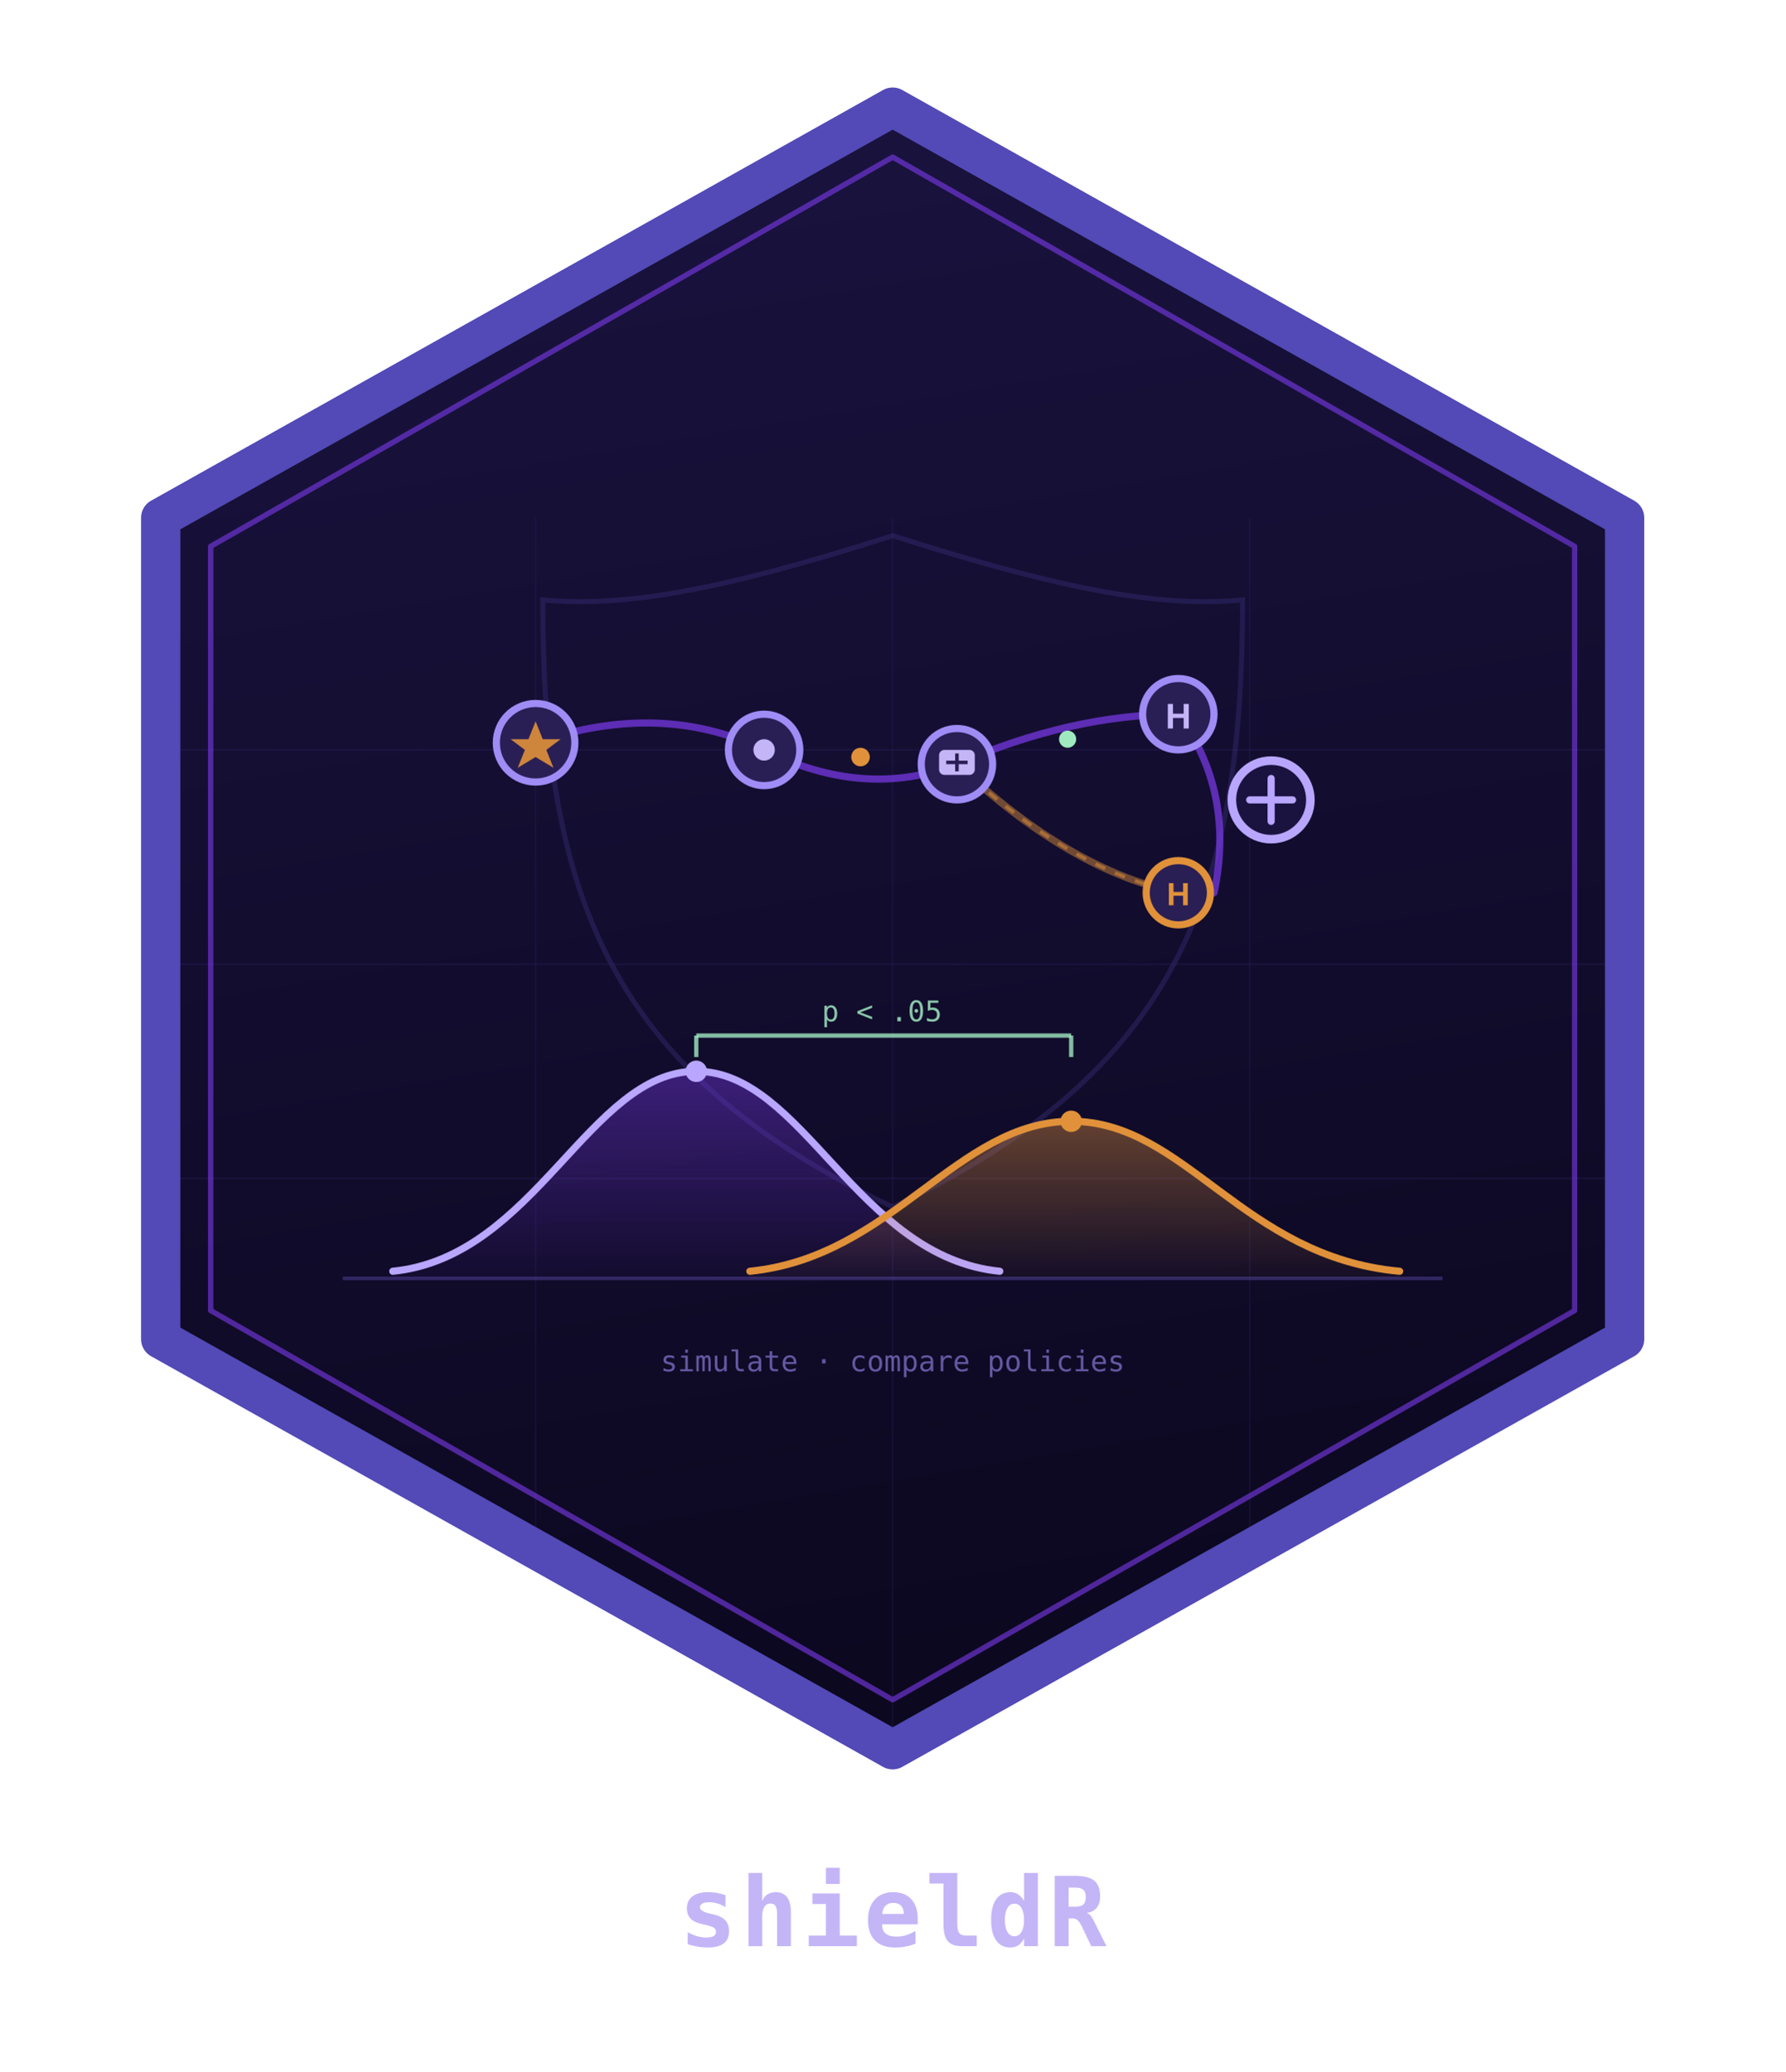
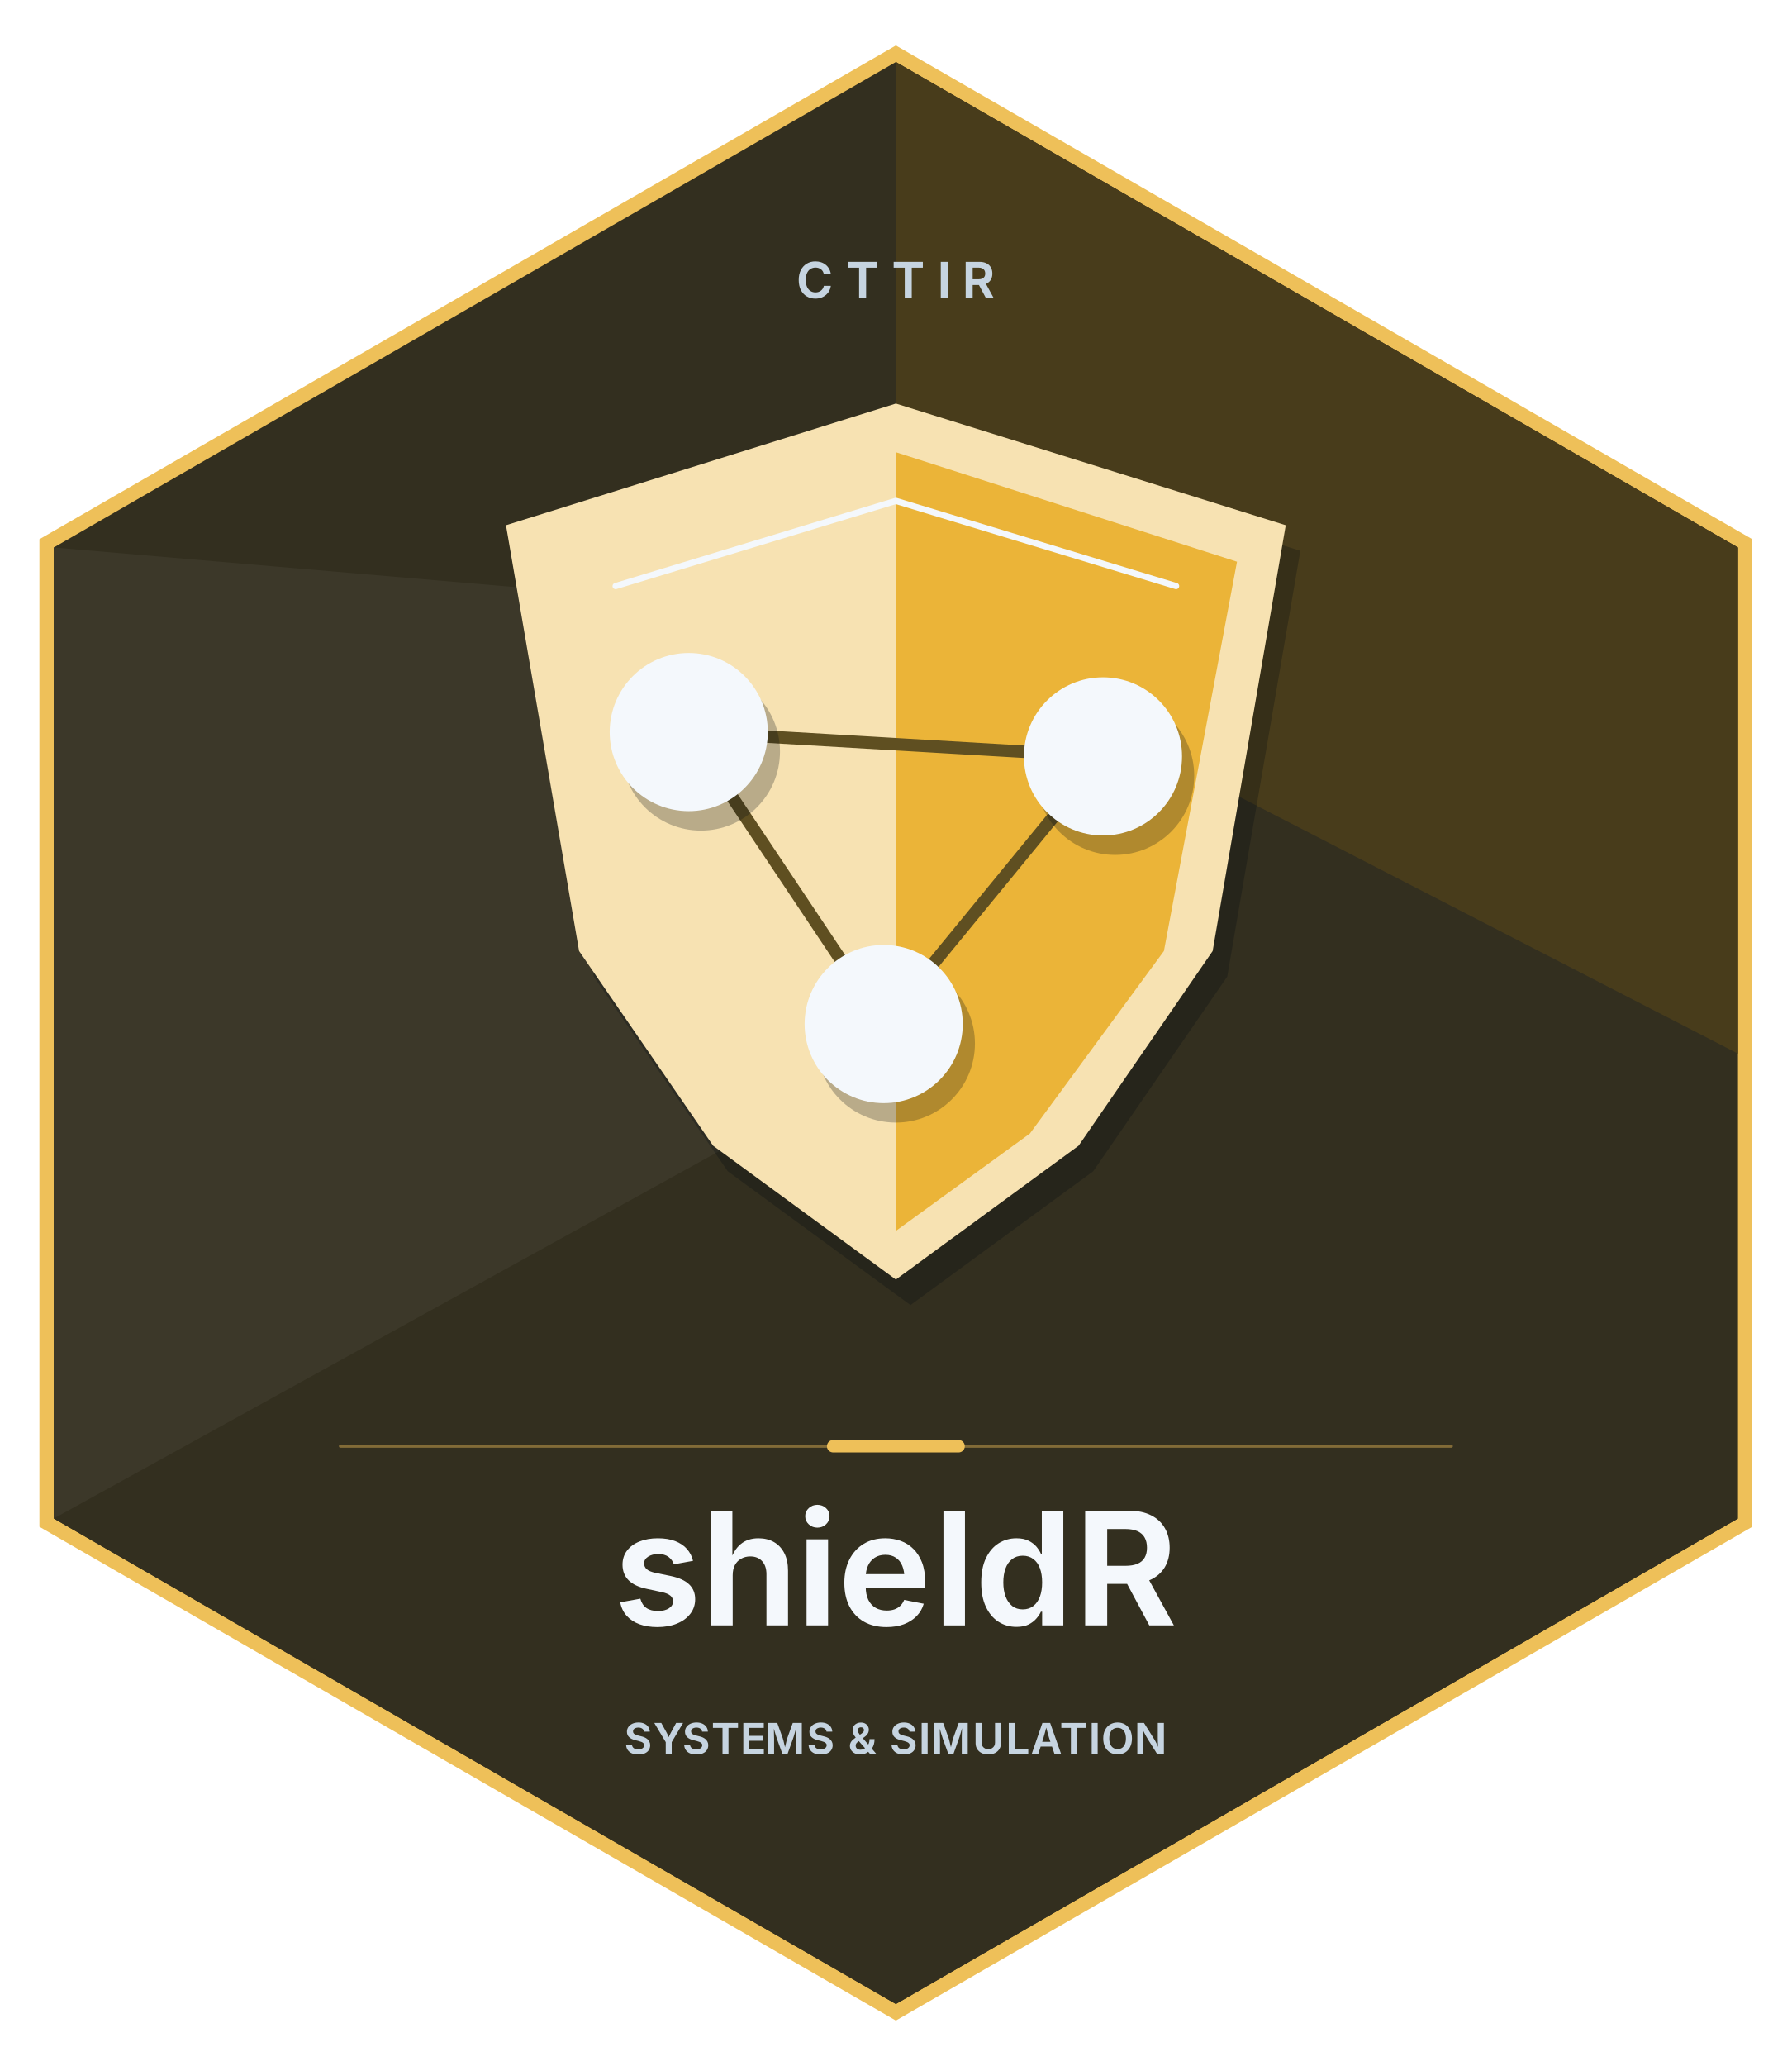
- <svg xmlns="http://www.w3.org/2000/svg" width="500" height="580" viewBox="0 0 500 580">
+ <svg xmlns="http://www.w3.org/2000/svg" xmlns:xlink="http://www.w3.org/1999/xlink" width="432" height="498" viewBox="0 0 432 498">
  <defs>
-     <linearGradient id="bgshd" x1="0" y1="0" x2="0.15" y2="1">
-       <stop offset="0%" stop-color="#1a1340" />
-       <stop offset="100%" stop-color="#0c0820" />
-     </linearGradient>
-     <linearGradient id="distA" x1="0" y1="0" x2="0" y2="1">
-       <stop offset="0%" stop-color="#7C3AED" stop-opacity="0.4" />
-       <stop offset="100%" stop-color="#7C3AED" stop-opacity="0.03" />
-     </linearGradient>
-     <linearGradient id="distB" x1="0" y1="0" x2="0" y2="1">
-       <stop offset="0%" stop-color="#E0913A" stop-opacity="0.4" />
-       <stop offset="100%" stop-color="#E0913A" stop-opacity="0.03" />
-     </linearGradient>
-     <clipPath id="hexshd">
-       <polygon points="250,30 455,145 455,375 250,490 45,375 45,145" />
-     </clipPath>
+     <g>
+       <g id="glyph-0-0">
+         <path d="M 4.594 0.125 C 3.832 0.125 3.145 -0.051 2.531 -0.406 C 1.926 -0.758 1.445 -1.27 1.094 -1.938 C 0.75 -2.613 0.578 -3.422 0.578 -4.359 C 0.578 -5.305 0.754 -6.113 1.109 -6.781 C 1.461 -7.445 1.941 -7.957 2.547 -8.312 C 3.148 -8.664 3.832 -8.844 4.594 -8.844 C 5.082 -8.844 5.535 -8.773 5.953 -8.641 C 6.379 -8.504 6.754 -8.301 7.078 -8.031 C 7.41 -7.77 7.68 -7.453 7.891 -7.078 C 8.109 -6.703 8.254 -6.27 8.328 -5.781 L 6.625 -5.781 C 6.582 -6.031 6.504 -6.25 6.391 -6.438 C 6.273 -6.633 6.129 -6.801 5.953 -6.938 C 5.773 -7.07 5.57 -7.176 5.344 -7.25 C 5.125 -7.32 4.891 -7.359 4.641 -7.359 C 4.172 -7.359 3.754 -7.238 3.391 -7 C 3.035 -6.77 2.758 -6.43 2.562 -5.984 C 2.375 -5.547 2.281 -5.004 2.281 -4.359 C 2.281 -3.711 2.379 -3.164 2.578 -2.719 C 2.773 -2.281 3.051 -1.945 3.406 -1.719 C 3.758 -1.488 4.164 -1.375 4.625 -1.375 C 4.883 -1.375 5.125 -1.41 5.344 -1.484 C 5.562 -1.555 5.758 -1.66 5.938 -1.797 C 6.113 -1.93 6.258 -2.094 6.375 -2.281 C 6.5 -2.477 6.586 -2.703 6.641 -2.953 L 8.328 -2.953 C 8.273 -2.535 8.148 -2.141 7.953 -1.766 C 7.766 -1.398 7.508 -1.078 7.188 -0.797 C 6.863 -0.516 6.484 -0.289 6.047 -0.125 C 5.617 0.039 5.133 0.125 4.594 0.125 Z M 4.594 0.125 " />
+       </g>
+       <g id="glyph-0-1">
+ </g>
+       <g id="glyph-0-2">
+         <path d="M 0.469 -7.328 L 0.469 -8.734 L 7.5 -8.734 L 7.5 -7.328 L 4.828 -7.328 L 4.828 0 L 3.141 0 L 3.141 -7.328 Z M 0.469 -7.328 " />
+       </g>
+       <g id="glyph-0-3">
+         <path d="M 2.516 -8.734 L 2.516 0 L 0.828 0 L 0.828 -8.734 Z M 2.516 -8.734 " />
+       </g>
+       <g id="glyph-0-4">
+         <path d="M 0.828 0 L 0.828 -8.734 L 4.172 -8.734 C 4.836 -8.734 5.398 -8.613 5.859 -8.375 C 6.316 -8.145 6.664 -7.816 6.906 -7.391 C 7.145 -6.973 7.266 -6.477 7.266 -5.906 C 7.266 -5.344 7.145 -4.852 6.906 -4.438 C 6.664 -4.031 6.312 -3.711 5.844 -3.484 C 5.375 -3.266 4.805 -3.156 4.141 -3.156 L 1.812 -3.156 L 1.812 -4.531 L 3.891 -4.531 C 4.266 -4.531 4.57 -4.582 4.812 -4.688 C 5.062 -4.801 5.242 -4.957 5.359 -5.156 C 5.484 -5.363 5.547 -5.613 5.547 -5.906 C 5.547 -6.219 5.484 -6.477 5.359 -6.688 C 5.242 -6.895 5.062 -7.055 4.812 -7.172 C 4.57 -7.285 4.266 -7.344 3.891 -7.344 L 2.516 -7.344 L 2.516 0 Z M 5.719 0 L 3.594 -3.969 L 5.422 -3.969 L 7.594 0 Z M 5.719 0 " />
+       </g>
+       <g id="glyph-1-0">
+         <path d="M 10.5 0.406 C 8.883 0.406 7.441 0.176 6.172 -0.281 C 4.91 -0.75 3.879 -1.43 3.078 -2.328 C 2.285 -3.223 1.773 -4.301 1.547 -5.562 L 6.391 -6.438 C 6.66 -5.438 7.145 -4.691 7.844 -4.203 C 8.551 -3.711 9.477 -3.469 10.625 -3.469 C 11.758 -3.469 12.648 -3.688 13.297 -4.125 C 13.953 -4.562 14.281 -5.117 14.281 -5.797 C 14.281 -6.359 14.055 -6.82 13.609 -7.188 C 13.172 -7.551 12.488 -7.832 11.562 -8.031 L 8 -8.797 C 6.02 -9.203 4.539 -9.895 3.562 -10.875 C 2.582 -11.852 2.094 -13.109 2.094 -14.641 C 2.094 -15.941 2.453 -17.066 3.172 -18.016 C 3.891 -18.973 4.891 -19.707 6.172 -20.219 C 7.453 -20.738 8.938 -21 10.625 -21 C 12.238 -21 13.625 -20.773 14.781 -20.328 C 15.945 -19.879 16.891 -19.25 17.609 -18.438 C 18.336 -17.625 18.832 -16.664 19.094 -15.562 L 14.469 -14.719 C 14.25 -15.414 13.832 -16.004 13.219 -16.484 C 12.602 -16.961 11.766 -17.203 10.703 -17.203 C 9.742 -17.203 8.938 -16.992 8.281 -16.578 C 7.625 -16.16 7.297 -15.617 7.297 -14.953 C 7.297 -14.391 7.508 -13.914 7.938 -13.531 C 8.363 -13.156 9.082 -12.863 10.094 -12.656 L 13.734 -11.906 C 15.723 -11.488 17.195 -10.816 18.156 -9.891 C 19.125 -8.973 19.609 -7.781 19.609 -6.312 C 19.609 -4.977 19.219 -3.805 18.438 -2.797 C 17.664 -1.785 16.594 -1 15.219 -0.438 C 13.852 0.125 12.281 0.406 10.5 0.406 Z M 10.5 0.406 " />
+       </g>
+       <g id="glyph-1-1">
+         <path d="M 7.656 -12.078 L 7.656 0 L 2.469 0 L 2.469 -27.641 L 7.578 -27.641 L 7.578 -15.594 L 7.109 -15.594 C 7.66 -17.352 8.492 -18.691 9.609 -19.609 C 10.734 -20.535 12.156 -21 13.875 -21 C 15.312 -21 16.562 -20.691 17.625 -20.078 C 18.688 -19.461 19.516 -18.57 20.109 -17.406 C 20.703 -16.238 21 -14.832 21 -13.188 L 21 0 L 15.797 0 L 15.797 -12.344 C 15.797 -13.676 15.445 -14.723 14.75 -15.484 C 14.062 -16.242 13.109 -16.625 11.891 -16.625 C 11.078 -16.625 10.348 -16.441 9.703 -16.078 C 9.055 -15.723 8.551 -15.207 8.188 -14.531 C 7.832 -13.863 7.656 -13.047 7.656 -12.078 Z M 7.656 -12.078 " />
+       </g>
+       <g id="glyph-1-2">
+         <path d="M 2.469 0 L 2.469 -20.75 L 7.656 -20.75 L 7.656 0 Z M 5.078 -23.562 C 4.266 -23.562 3.57 -23.828 3 -24.359 C 2.426 -24.898 2.141 -25.551 2.141 -26.312 C 2.141 -27.082 2.426 -27.734 3 -28.266 C 3.57 -28.797 4.266 -29.062 5.078 -29.062 C 5.891 -29.062 6.582 -28.797 7.156 -28.266 C 7.727 -27.734 8.016 -27.082 8.016 -26.312 C 8.016 -25.551 7.727 -24.898 7.156 -24.359 C 6.582 -23.828 5.891 -23.562 5.078 -23.562 Z M 5.078 -23.562 " />
+       </g>
+       <g id="glyph-1-3">
+         <path d="M 11.75 0.406 C 9.645 0.406 7.832 -0.023 6.312 -0.891 C 4.789 -1.766 3.617 -3 2.797 -4.594 C 1.984 -6.195 1.578 -8.086 1.578 -10.266 C 1.578 -12.391 1.984 -14.258 2.797 -15.875 C 3.609 -17.488 4.75 -18.742 6.219 -19.641 C 7.695 -20.547 9.438 -21 11.438 -21 C 12.758 -21 14 -20.789 15.156 -20.375 C 16.312 -19.957 17.328 -19.316 18.203 -18.453 C 19.086 -17.586 19.785 -16.5 20.297 -15.188 C 20.805 -13.875 21.062 -12.312 21.062 -10.5 L 21.062 -8.984 L 3.859 -8.984 L 3.859 -12.359 L 18.5 -12.359 L 16.062 -11.406 C 16.062 -12.531 15.891 -13.516 15.547 -14.359 C 15.203 -15.203 14.688 -15.852 14 -16.312 C 13.32 -16.781 12.477 -17.016 11.469 -17.016 C 10.469 -17.016 9.609 -16.781 8.891 -16.312 C 8.18 -15.844 7.645 -15.203 7.281 -14.391 C 6.914 -13.586 6.734 -12.691 6.734 -11.703 L 6.734 -9.328 C 6.734 -8.078 6.941 -7.02 7.359 -6.156 C 7.785 -5.301 8.379 -4.656 9.141 -4.219 C 9.91 -3.789 10.801 -3.578 11.812 -3.578 C 12.488 -3.578 13.102 -3.672 13.656 -3.859 C 14.207 -4.055 14.68 -4.348 15.078 -4.734 C 15.473 -5.117 15.781 -5.586 16 -6.141 L 20.719 -5.219 C 20.406 -4.094 19.836 -3.102 19.016 -2.25 C 18.191 -1.406 17.164 -0.75 15.938 -0.281 C 14.719 0.176 13.32 0.406 11.75 0.406 Z M 11.75 0.406 " />
+       </g>
+       <g id="glyph-1-4">
+         <path d="M 7.656 -27.641 L 7.656 0 L 2.469 0 L 2.469 -27.641 Z M 7.656 -27.641 " />
+       </g>
+       <g id="glyph-1-5">
+         <path d="M 10.078 0.359 C 8.461 0.359 7.008 -0.055 5.719 -0.891 C 4.438 -1.723 3.426 -2.93 2.688 -4.516 C 1.945 -6.109 1.578 -8.047 1.578 -10.328 C 1.578 -12.672 1.957 -14.633 2.719 -16.219 C 3.477 -17.801 4.5 -18.992 5.781 -19.797 C 7.07 -20.598 8.5 -21 10.062 -21 C 11.258 -21 12.25 -20.797 13.031 -20.391 C 13.82 -19.992 14.453 -19.508 14.922 -18.938 C 15.391 -18.363 15.738 -17.812 15.969 -17.281 L 16.188 -17.281 L 16.188 -27.641 L 21.375 -27.641 L 21.375 0 L 16.266 0 L 16.266 -3.297 L 15.969 -3.297 C 15.727 -2.766 15.363 -2.219 14.875 -1.656 C 14.395 -1.094 13.77 -0.613 13 -0.219 C 12.227 0.164 11.254 0.359 10.078 0.359 Z M 11.594 -3.859 C 12.594 -3.859 13.441 -4.129 14.141 -4.672 C 14.848 -5.223 15.379 -5.984 15.734 -6.953 C 16.086 -7.922 16.266 -9.055 16.266 -10.359 C 16.266 -11.672 16.086 -12.805 15.734 -13.766 C 15.379 -14.723 14.848 -15.469 14.141 -16 C 13.441 -16.531 12.594 -16.797 11.594 -16.797 C 10.57 -16.797 9.707 -16.52 9 -15.969 C 8.301 -15.414 7.773 -14.656 7.422 -13.688 C 7.078 -12.719 6.906 -11.609 6.906 -10.359 C 6.906 -9.109 7.082 -7.988 7.438 -7 C 7.801 -6.02 8.332 -5.25 9.031 -4.688 C 9.727 -4.133 10.582 -3.859 11.594 -3.859 Z M 11.594 -3.859 " />
+       </g>
+       <g id="glyph-1-6">
+         <path d="M 2.641 0 L 2.641 -27.641 L 13.219 -27.641 C 15.312 -27.641 17.086 -27.27 18.547 -26.531 C 20.016 -25.789 21.125 -24.75 21.875 -23.406 C 22.633 -22.07 23.016 -20.508 23.016 -18.719 C 23.016 -16.926 22.629 -15.375 21.859 -14.062 C 21.086 -12.758 19.969 -11.754 18.5 -11.047 C 17.031 -10.348 15.227 -10 13.094 -10 L 5.75 -10 L 5.75 -14.359 L 12.328 -14.359 C 13.523 -14.359 14.508 -14.523 15.281 -14.859 C 16.051 -15.191 16.617 -15.68 16.984 -16.328 C 17.359 -16.984 17.547 -17.781 17.547 -18.719 C 17.547 -19.688 17.359 -20.504 16.984 -21.172 C 16.617 -21.836 16.051 -22.348 15.281 -22.703 C 14.508 -23.055 13.516 -23.234 12.297 -23.234 L 7.953 -23.234 L 7.953 0 Z M 18.109 0 L 11.391 -12.562 L 17.156 -12.562 L 24.031 0 Z M 18.109 0 " />
+       </g>
+       <g id="glyph-2-0">
+         <path d="M 3.406 0.109 C 2.812 0.109 2.297 0.02 1.859 -0.156 C 1.43 -0.344 1.094 -0.613 0.844 -0.969 C 0.602 -1.32 0.473 -1.754 0.453 -2.266 L 1.859 -2.266 C 1.879 -2.004 1.957 -1.785 2.094 -1.609 C 2.227 -1.441 2.406 -1.316 2.625 -1.234 C 2.852 -1.148 3.109 -1.109 3.391 -1.109 C 3.672 -1.109 3.914 -1.148 4.125 -1.234 C 4.344 -1.316 4.516 -1.438 4.641 -1.594 C 4.766 -1.75 4.828 -1.926 4.828 -2.125 C 4.828 -2.312 4.77 -2.461 4.656 -2.578 C 4.551 -2.703 4.398 -2.805 4.203 -2.891 C 4.004 -2.973 3.77 -3.051 3.5 -3.125 L 2.672 -3.328 C 2.035 -3.484 1.539 -3.727 1.188 -4.062 C 0.832 -4.395 0.656 -4.828 0.656 -5.359 C 0.656 -5.805 0.773 -6.195 1.016 -6.531 C 1.254 -6.863 1.582 -7.125 2 -7.312 C 2.426 -7.5 2.906 -7.594 3.438 -7.594 C 3.977 -7.594 4.453 -7.5 4.859 -7.312 C 5.266 -7.125 5.582 -6.863 5.812 -6.531 C 6.039 -6.195 6.16 -5.816 6.172 -5.391 L 4.781 -5.391 C 4.738 -5.703 4.598 -5.941 4.359 -6.109 C 4.117 -6.285 3.801 -6.375 3.406 -6.375 C 3.145 -6.375 2.914 -6.332 2.719 -6.25 C 2.52 -6.176 2.367 -6.066 2.266 -5.922 C 2.172 -5.785 2.125 -5.629 2.125 -5.453 C 2.125 -5.254 2.18 -5.086 2.297 -4.953 C 2.422 -4.828 2.578 -4.723 2.766 -4.641 C 2.953 -4.566 3.148 -4.504 3.359 -4.453 L 4.047 -4.281 C 4.336 -4.219 4.617 -4.129 4.891 -4.016 C 5.16 -3.898 5.395 -3.754 5.594 -3.578 C 5.801 -3.398 5.961 -3.191 6.078 -2.953 C 6.203 -2.711 6.266 -2.43 6.266 -2.109 C 6.266 -1.672 6.148 -1.281 5.922 -0.938 C 5.703 -0.602 5.379 -0.344 4.953 -0.156 C 4.523 0.02 4.008 0.109 3.406 0.109 Z M 3.406 0.109 " />
+       </g>
+       <g id="glyph-2-1">
+         <path d="M 3.016 0 L 3.016 -2.859 L 0.25 -7.484 L 1.938 -7.484 L 3.234 -5.141 C 3.367 -4.898 3.488 -4.66 3.594 -4.422 C 3.695 -4.191 3.805 -3.914 3.922 -3.594 L 3.578 -3.594 C 3.68 -3.926 3.785 -4.207 3.891 -4.438 C 3.992 -4.676 4.113 -4.91 4.25 -5.141 L 5.516 -7.484 L 7.188 -7.484 L 4.453 -2.859 L 4.453 0 Z M 3.016 0 " />
+       </g>
+       <g id="glyph-2-2">
+         <path d="M 0.391 -6.297 L 0.391 -7.484 L 6.438 -7.484 L 6.438 -6.297 L 4.141 -6.297 L 4.141 0 L 2.703 0 L 2.703 -6.297 Z M 0.391 -6.297 " />
+       </g>
+       <g id="glyph-2-3">
+         <path d="M 0.719 0 L 0.719 -7.484 L 5.656 -7.484 L 5.656 -6.297 L 2.156 -6.297 L 2.156 -4.375 L 5.391 -4.375 L 5.391 -3.188 L 2.156 -3.188 L 2.156 -1.203 L 5.672 -1.203 L 5.672 0 Z M 0.719 0 " />
+       </g>
+       <g id="glyph-2-4">
+         <path d="M 0.719 0 L 0.719 -7.484 L 2.906 -7.484 L 4.219 -3.844 C 4.27 -3.688 4.328 -3.488 4.391 -3.25 C 4.453 -3.008 4.516 -2.75 4.578 -2.469 C 4.648 -2.195 4.711 -1.926 4.766 -1.656 C 4.828 -1.395 4.879 -1.164 4.922 -0.969 L 4.641 -0.969 C 4.68 -1.156 4.727 -1.379 4.781 -1.641 C 4.844 -1.91 4.906 -2.18 4.969 -2.453 C 5.031 -2.734 5.094 -2.992 5.156 -3.234 C 5.227 -3.484 5.285 -3.688 5.328 -3.844 L 6.641 -7.484 L 8.828 -7.484 L 8.828 0 L 7.391 0 L 7.391 -3.656 C 7.391 -3.812 7.391 -4.008 7.391 -4.25 C 7.398 -4.488 7.406 -4.742 7.406 -5.016 C 7.414 -5.285 7.426 -5.555 7.438 -5.828 C 7.445 -6.109 7.453 -6.375 7.453 -6.625 L 7.547 -6.625 C 7.484 -6.352 7.41 -6.07 7.328 -5.781 C 7.242 -5.5 7.164 -5.223 7.094 -4.953 C 7.02 -4.68 6.945 -4.43 6.875 -4.203 C 6.801 -3.984 6.738 -3.801 6.688 -3.656 L 5.375 0 L 4.156 0 L 2.828 -3.656 C 2.785 -3.801 2.727 -3.984 2.656 -4.203 C 2.582 -4.43 2.504 -4.676 2.422 -4.938 C 2.348 -5.207 2.27 -5.484 2.188 -5.766 C 2.113 -6.055 2.035 -6.344 1.953 -6.625 L 2.078 -6.625 C 2.078 -6.395 2.082 -6.141 2.094 -5.859 C 2.102 -5.586 2.109 -5.312 2.109 -5.031 C 2.117 -4.758 2.125 -4.504 2.125 -4.266 C 2.133 -4.023 2.141 -3.82 2.141 -3.656 L 2.141 0 Z M 0.719 0 " />
+       </g>
+       <g id="glyph-2-5">
+ </g>
+       <g id="glyph-2-6">
+         <path d="M 2.906 0.109 C 2.395 0.109 1.953 0.016 1.578 -0.172 C 1.211 -0.359 0.926 -0.609 0.719 -0.922 C 0.52 -1.234 0.422 -1.582 0.422 -1.969 C 0.422 -2.281 0.484 -2.551 0.609 -2.781 C 0.734 -3.008 0.898 -3.219 1.109 -3.406 C 1.328 -3.602 1.578 -3.801 1.859 -4 L 3.234 -4.922 C 3.336 -4.992 3.43 -5.07 3.516 -5.156 C 3.609 -5.238 3.68 -5.332 3.734 -5.438 C 3.785 -5.539 3.812 -5.656 3.812 -5.781 C 3.812 -5.969 3.75 -6.125 3.625 -6.25 C 3.5 -6.375 3.316 -6.438 3.078 -6.438 C 2.922 -6.438 2.785 -6.406 2.672 -6.344 C 2.555 -6.281 2.469 -6.191 2.406 -6.078 C 2.344 -5.973 2.312 -5.848 2.312 -5.703 C 2.312 -5.535 2.352 -5.367 2.438 -5.203 C 2.52 -5.047 2.633 -4.875 2.781 -4.688 C 2.926 -4.508 3.094 -4.312 3.281 -4.094 L 6.812 0 L 5.297 0 L 2.375 -3.328 C 2.156 -3.578 1.945 -3.82 1.75 -4.062 C 1.551 -4.312 1.391 -4.566 1.266 -4.828 C 1.141 -5.098 1.078 -5.395 1.078 -5.719 C 1.078 -6.07 1.156 -6.391 1.312 -6.672 C 1.477 -6.953 1.711 -7.172 2.016 -7.328 C 2.316 -7.492 2.672 -7.578 3.078 -7.578 C 3.473 -7.578 3.812 -7.5 4.094 -7.344 C 4.375 -7.188 4.594 -6.973 4.75 -6.703 C 4.906 -6.441 4.984 -6.156 4.984 -5.844 C 4.984 -5.602 4.941 -5.383 4.859 -5.188 C 4.773 -4.988 4.66 -4.801 4.516 -4.625 C 4.367 -4.445 4.191 -4.285 3.984 -4.141 L 2.469 -3.031 C 2.25 -2.875 2.082 -2.719 1.969 -2.562 C 1.863 -2.406 1.812 -2.223 1.812 -2.016 C 1.812 -1.816 1.859 -1.645 1.953 -1.5 C 2.047 -1.352 2.176 -1.238 2.344 -1.156 C 2.52 -1.07 2.719 -1.031 2.938 -1.031 C 3.219 -1.031 3.488 -1.086 3.75 -1.203 C 4.008 -1.328 4.242 -1.504 4.453 -1.734 C 4.672 -1.961 4.844 -2.227 4.969 -2.531 C 5.094 -2.844 5.156 -3.191 5.156 -3.578 L 6.359 -3.578 C 6.359 -3.109 6.305 -2.695 6.203 -2.344 C 6.098 -1.988 5.961 -1.68 5.797 -1.422 C 5.629 -1.172 5.441 -0.969 5.234 -0.812 L 4.891 -0.578 C 4.617 -0.336 4.305 -0.16 3.953 -0.047 C 3.598 0.055 3.25 0.109 2.906 0.109 Z M 2.906 0.109 " />
+       </g>
+       <g id="glyph-2-7">
+         <path d="M 2.156 -7.484 L 2.156 0 L 0.719 0 L 0.719 -7.484 Z M 2.156 -7.484 " />
+       </g>
+       <g id="glyph-2-8">
+         <path d="M 3.781 0.109 C 3.164 0.109 2.629 -0.004 2.172 -0.234 C 1.711 -0.461 1.352 -0.781 1.094 -1.188 C 0.844 -1.602 0.719 -2.078 0.719 -2.609 L 0.719 -7.484 L 2.156 -7.484 L 2.156 -2.734 C 2.156 -2.43 2.223 -2.16 2.359 -1.922 C 2.492 -1.691 2.68 -1.508 2.922 -1.375 C 3.16 -1.238 3.445 -1.172 3.781 -1.172 C 4.113 -1.172 4.398 -1.238 4.641 -1.375 C 4.879 -1.508 5.066 -1.691 5.203 -1.922 C 5.336 -2.16 5.406 -2.43 5.406 -2.734 L 5.406 -7.484 L 6.844 -7.484 L 6.844 -2.609 C 6.844 -2.078 6.711 -1.602 6.453 -1.188 C 6.203 -0.781 5.848 -0.461 5.391 -0.234 C 4.93 -0.004 4.395 0.109 3.781 0.109 Z M 3.781 0.109 " />
+       </g>
+       <g id="glyph-2-9">
+         <path d="M 0.719 0 L 0.719 -7.484 L 2.156 -7.484 L 2.156 -1.203 L 5.422 -1.203 L 5.422 0 Z M 0.719 0 " />
+       </g>
+       <g id="glyph-2-10">
+         <path d="M 0.25 0 L 2.828 -7.484 L 4.703 -7.484 L 7.344 0 L 5.75 0 L 4.484 -3.75 C 4.348 -4.188 4.207 -4.672 4.062 -5.203 C 3.914 -5.734 3.758 -6.32 3.594 -6.969 L 3.906 -6.969 C 3.738 -6.32 3.586 -5.727 3.453 -5.188 C 3.316 -4.656 3.18 -4.176 3.047 -3.75 L 1.828 0 Z M 1.812 -1.797 L 1.812 -2.938 L 5.781 -2.938 L 5.781 -1.797 Z M 1.812 -1.797 " />
+       </g>
+       <g id="glyph-2-11">
+         <path d="M 3.969 0.094 C 3.301 0.094 2.707 -0.055 2.188 -0.359 C 1.664 -0.66 1.254 -1.098 0.953 -1.672 C 0.648 -2.242 0.5 -2.93 0.5 -3.734 C 0.5 -4.547 0.648 -5.238 0.953 -5.812 C 1.254 -6.395 1.664 -6.836 2.188 -7.141 C 2.707 -7.441 3.301 -7.594 3.969 -7.594 C 4.625 -7.594 5.211 -7.441 5.734 -7.141 C 6.254 -6.836 6.664 -6.395 6.969 -5.812 C 7.27 -5.238 7.422 -4.547 7.422 -3.734 C 7.422 -2.93 7.27 -2.238 6.969 -1.656 C 6.664 -1.082 6.254 -0.645 5.734 -0.344 C 5.211 -0.051 4.625 0.094 3.969 0.094 Z M 3.969 -1.188 C 4.363 -1.188 4.711 -1.281 5.016 -1.469 C 5.316 -1.664 5.551 -1.957 5.719 -2.344 C 5.883 -2.727 5.969 -3.191 5.969 -3.734 C 5.969 -4.297 5.883 -4.766 5.719 -5.141 C 5.551 -5.523 5.316 -5.816 5.016 -6.016 C 4.711 -6.211 4.363 -6.312 3.969 -6.312 C 3.57 -6.312 3.219 -6.211 2.906 -6.016 C 2.602 -5.816 2.367 -5.523 2.203 -5.141 C 2.035 -4.754 1.953 -4.285 1.953 -3.734 C 1.953 -3.191 2.035 -2.727 2.203 -2.344 C 2.367 -1.969 2.602 -1.68 2.906 -1.484 C 3.219 -1.285 3.57 -1.188 3.969 -1.188 Z M 3.969 -1.188 " />
+       </g>
+       <g id="glyph-2-12">
+         <path d="M 0.719 0 L 0.719 -7.484 L 2.328 -7.484 L 4.812 -3.531 C 4.926 -3.352 5.039 -3.148 5.156 -2.922 C 5.281 -2.703 5.406 -2.457 5.531 -2.188 C 5.664 -1.914 5.797 -1.609 5.922 -1.266 L 5.781 -1.266 C 5.75 -1.547 5.723 -1.836 5.703 -2.141 C 5.691 -2.453 5.68 -2.742 5.672 -3.016 C 5.66 -3.297 5.656 -3.535 5.656 -3.734 L 5.656 -7.484 L 7.125 -7.484 L 7.125 0 L 5.5 0 L 3.25 -3.578 C 3.102 -3.828 2.961 -4.066 2.828 -4.297 C 2.691 -4.535 2.551 -4.801 2.406 -5.094 C 2.258 -5.395 2.082 -5.75 1.875 -6.156 L 2.062 -6.156 C 2.082 -5.789 2.102 -5.441 2.125 -5.109 C 2.145 -4.785 2.16 -4.488 2.172 -4.219 C 2.18 -3.957 2.188 -3.742 2.188 -3.578 L 2.188 0 Z M 0.719 0 " />
+       </g>
+     </g>
  </defs>
-   <polygon points="250,30 455,145 455,375 250,490 45,375 45,145" fill="url(#bgshd)" />
-   <g clip-path="url(#hexshd)">
-     <line x1="45" y1="210" x2="455" y2="210" stroke="#2a2060" stroke-width="0.4" opacity="0.4" />
-     <line x1="45" y1="270" x2="455" y2="270" stroke="#2a2060" stroke-width="0.4" opacity="0.4" />
-     <line x1="45" y1="330" x2="455" y2="330" stroke="#2a2060" stroke-width="0.4" opacity="0.4" />
-     <line x1="150" y1="145" x2="150" y2="490" stroke="#2a2060" stroke-width="0.4" opacity="0.3" />
-     <line x1="250" y1="145" x2="250" y2="490" stroke="#2a2060" stroke-width="0.4" opacity="0.3" />
-     <line x1="350" y1="145" x2="350" y2="490" stroke="#2a2060" stroke-width="0.4" opacity="0.3" />
-     <path d="M 250,150 C 300,166 326,170 348,168 C 348,250 330,300 250,338              C 170,300 152,250 152,168 C 174,170 200,166 250,150 Z" fill="none" stroke="#3a2f7a" stroke-width="1.4" opacity="0.4" />
-     <g stroke="#7C3AED" stroke-width="2" fill="none" opacity="0.7" stroke-linecap="round">
-       <path d="M 150,208 Q 185,196 214,210" />
-       <path d="M 214,210 Q 242,224 268,214" />
-       <path d="M 268,214 Q 300,200 330,200" stroke-dasharray="1 0" />
-       <path d="M 268,214 Q 300,244 330,250" stroke="#E0913A" opacity="0.65" />
-       <path d="M 330,200 Q 346,222 340,250" />
-     </g>
-     <path d="M 268,214 Q 300,244 330,250" fill="none" stroke="#E0913A" stroke-width="1" stroke-dasharray="3 3" opacity="0.5" />
-     <circle cx="150" cy="208" r="11" fill="#2a1f55" stroke="#9F8CF5" stroke-width="2" />
-     <polygon points="150,202 152,207 157,207 153,210 155,215 150,212 145,215 147,210 143,207 148,207" fill="#E0913A" opacity="0.9" />
-     <circle cx="214" cy="210" r="10" fill="#2a1f55" stroke="#9F8CF5" stroke-width="2" />
-     <circle cx="214" cy="210" r="3" fill="#C4B5F7" />
-     <circle cx="268" cy="214" r="10" fill="#2a1f55" stroke="#9F8CF5" stroke-width="2" />
-     <rect x="263" y="210" width="10" height="7" rx="1.5" fill="#C4B5F7" />
-     <line x1="268" y1="211" x2="268" y2="216" stroke="#2a1f55" stroke-width="1" />
-     <line x1="265" y1="213.5" x2="271" y2="213.5" stroke="#2a1f55" stroke-width="1" />
-     <circle cx="330" cy="200" r="10" fill="#2a1f55" stroke="#9F8CF5" stroke-width="2" />
-     <text font-family="Arial, sans-serif" font-weight="700" font-size="10" fill="#C4B5F7" text-anchor="middle" x="330" y="204">H</text>
-     <circle cx="330" cy="250" r="9" fill="#2a1f55" stroke="#E0913A" stroke-width="2" />
-     <text font-family="Arial, sans-serif" font-weight="700" font-size="9" fill="#E0913A" text-anchor="middle" x="330" y="253.5">H</text>
-     <circle cx="340" cy="250" r="0" />
-     <circle cx="356" cy="224" r="11" fill="#1a1340" stroke="#B9A6FF" stroke-width="2.4" />
-     <path d="M 356,218 v 12 M 350,224 h 12" stroke="#B9A6FF" stroke-width="2" stroke-linecap="round" />
-     <circle cx="241" cy="212" r="2.6" fill="#E0913A" />
-     <circle cx="299" cy="207" r="2.4" fill="#9FE8C0" />
-     <line x1="96" y1="358" x2="404" y2="358" stroke="#4a3a8a" stroke-width="1" opacity="0.6" />
-     <path d="M 110,356 C 150,352 165,300 195,300 C 225,300 240,352 280,356 L 280,358 L 110,358 Z" fill="url(#distA)" />
-     <path d="M 110,356 C 150,352 165,300 195,300 C 225,300 240,352 280,356" fill="none" stroke="#B9A6FF" stroke-width="2" stroke-linecap="round" />
-     <path d="M 210,356 C 250,352 268,314 300,314 C 332,314 348,352 392,356 L 392,358 L 210,358 Z" fill="url(#distB)" />
-     <path d="M 210,356 C 250,352 268,314 300,314 C 332,314 348,352 392,356" fill="none" stroke="#E0913A" stroke-width="2" stroke-linecap="round" />
-     <line x1="195" y1="290" x2="300" y2="290" stroke="#9FE8C0" stroke-width="1.2" opacity="0.8" />
-     <line x1="195" y1="290" x2="195" y2="296" stroke="#9FE8C0" stroke-width="1.2" opacity="0.8" />
-     <line x1="300" y1="290" x2="300" y2="296" stroke="#9FE8C0" stroke-width="1.2" opacity="0.8" />
-     <text font-family="monospace" font-size="8" fill="#9FE8C0" opacity="0.85" text-anchor="middle" x="247" y="286">p &lt; .05</text>
-     <circle cx="195" cy="300" r="3" fill="#B9A6FF" />
-     <circle cx="300" cy="314" r="3" fill="#E0913A" />
-     <text font-family="monospace" font-size="8" fill="#9F8CF5" opacity="0.6" text-anchor="middle" x="250" y="384">simulate · compare policies</text>
+   <path fill-rule="nonzero" fill="rgb(100%, 100%, 100%)" fill-opacity="1" d="M 216 4.98 L 427.68 126.988 L 427.68 371.012 L 216 493.02 L 4.32 371.012 L 4.32 126.988 Z M 216 4.98 " />
+   <path fill-rule="nonzero" fill="rgb(93.333%, 75.294%, 34.902%)" fill-opacity="1" d="M 216 10.957 L 422.496 129.977 L 422.496 368.023 L 216 487.043 L 9.504 368.023 L 9.504 129.977 Z M 216 10.957 " />
+   <path fill-rule="nonzero" fill="rgb(20%, 18.431%, 12.157%)" fill-opacity="1" d="M 216 14.941 L 419.039 131.969 L 419.039 366.031 L 216 483.059 L 12.961 366.031 L 12.961 131.969 Z M 216 14.941 " />
+   <path fill-rule="nonzero" fill="rgb(28.235%, 23.529%, 10.588%)" fill-opacity="1" d="M 216 14.941 L 419.039 131.969 L 419.039 253.98 L 216 149.398 Z M 216 14.941 " />
+   <path fill-rule="nonzero" fill="rgb(23.529%, 21.961%, 16.078%)" fill-opacity="1" d="M 12.961 366.031 L 216 253.98 L 216 149.398 L 12.961 131.969 Z M 12.961 366.031 " />
+   <path fill-rule="nonzero" fill="rgb(20%, 18.431%, 12.157%)" fill-opacity="1" d="M 12.961 366.031 L 216 308.762 L 419.039 366.031 L 216 483.059 Z M 12.961 366.031 " />
+   <g fill="rgb(77.647%, 83.137%, 87.843%)" fill-opacity="1">
+     <use xlink:href="#glyph-0-0" x="192" y="71.852" />
+     <use xlink:href="#glyph-0-1" x="201" y="71.852" />
+     <use xlink:href="#glyph-0-2" x="204" y="71.852" />
+     <use xlink:href="#glyph-0-1" x="212" y="71.852" />
+     <use xlink:href="#glyph-0-2" x="215" y="71.852" />
+     <use xlink:href="#glyph-0-1" x="223" y="71.852" />
+     <use xlink:href="#glyph-0-3" x="226" y="71.852" />
+     <use xlink:href="#glyph-0-1" x="229" y="71.852" />
+     <use xlink:href="#glyph-0-4" x="232" y="71.852" />
  </g>
-   <polygon points="250,30 455,145 455,375 250,490 45,375 45,145" fill="none" stroke="#534AB7" stroke-width="11" stroke-linejoin="round" />
-   <polygon points="250,44 441,153 441,367 250,476 59,367 59,153" fill="none" stroke="#7C3AED" stroke-width="1.5" stroke-linejoin="round" opacity="0.6" />
-   <text font-family="monospace" font-weight="700" font-size="27" fill="#C4B5F7" text-anchor="middle" x="250" y="545" letter-spacing="1">shieldR</text>
+   <path fill="none" stroke-width="0.75" stroke-linecap="round" stroke-linejoin="round" stroke="rgb(93.333%, 75.294%, 34.902%)" stroke-opacity="0.42" stroke-miterlimit="10" d="M 82.078 348.602 L 349.922 348.602 " />
+   <path fill="none" stroke-width="3" stroke-linecap="round" stroke-linejoin="round" stroke="rgb(93.333%, 75.294%, 34.902%)" stroke-opacity="1" stroke-miterlimit="10" d="M 200.879 348.602 L 231.121 348.602 " />
+   <g fill="rgb(95.686%, 97.255%, 98.824%)" fill-opacity="1">
+     <use xlink:href="#glyph-1-0" x="148" y="391.793" />
+     <use xlink:href="#glyph-1-1" x="169" y="391.793" />
+     <use xlink:href="#glyph-1-2" x="192" y="391.793" />
+     <use xlink:href="#glyph-1-3" x="202" y="391.793" />
+     <use xlink:href="#glyph-1-4" x="225" y="391.793" />
+     <use xlink:href="#glyph-1-5" x="235" y="391.793" />
+     <use xlink:href="#glyph-1-6" x="259" y="391.793" />
+   </g>
+   <g fill="rgb(77.647%, 83.137%, 87.843%)" fill-opacity="1">
+     <use xlink:href="#glyph-2-0" x="150.5" y="422.794" />
+     <use xlink:href="#glyph-2-1" x="157.5" y="422.794" />
+     <use xlink:href="#glyph-2-0" x="164.5" y="422.794" />
+     <use xlink:href="#glyph-2-2" x="171.5" y="422.794" />
+     <use xlink:href="#glyph-2-3" x="178.5" y="422.794" />
+     <use xlink:href="#glyph-2-4" x="184.5" y="422.794" />
+     <use xlink:href="#glyph-2-0" x="194.5" y="422.794" />
+     <use xlink:href="#glyph-2-5" x="201.5" y="422.794" />
+     <use xlink:href="#glyph-2-6" x="204.5" y="422.794" />
+     <use xlink:href="#glyph-2-5" x="211.5" y="422.794" />
+     <use xlink:href="#glyph-2-0" x="214.5" y="422.794" />
+     <use xlink:href="#glyph-2-7" x="221.5" y="422.794" />
+     <use xlink:href="#glyph-2-4" x="224.5" y="422.794" />
+     <use xlink:href="#glyph-2-8" x="234.5" y="422.794" />
+     <use xlink:href="#glyph-2-9" x="242.5" y="422.794" />
+     <use xlink:href="#glyph-2-10" x="248.5" y="422.794" />
+     <use xlink:href="#glyph-2-2" x="255.5" y="422.794" />
+     <use xlink:href="#glyph-2-7" x="262.5" y="422.794" />
+     <use xlink:href="#glyph-2-11" x="265.5" y="422.794" />
+     <use xlink:href="#glyph-2-12" x="273.5" y="422.794" />
+   </g>
+   <path fill-rule="nonzero" fill="rgb(1.176%, 3.922%, 7.059%)" fill-opacity="0.251" d="M 125.523 132.762 L 219.523 103.434 L 313.527 132.762 L 295.902 235.406 L 263.59 282.328 L 219.523 314.59 L 175.461 282.328 L 143.148 235.406 Z M 125.523 132.762 " />
+   <path fill-rule="nonzero" fill="rgb(96.863%, 88.627%, 69.804%)" fill-opacity="1" d="M 121.996 126.602 L 216 97.273 L 310.004 126.602 L 292.379 229.246 L 260.062 276.168 L 216 308.43 L 171.938 276.168 L 139.621 229.246 Z M 121.996 126.602 " />
+   <path fill-rule="nonzero" fill="rgb(92.157%, 70.588%, 21.961%)" fill-opacity="1" d="M 216 109.004 L 298.254 135.398 L 280.629 229.246 L 248.312 273.238 L 216 296.699 Z M 216 109.004 " />
+   <path fill="none" stroke-width="3" stroke-linecap="round" stroke-linejoin="round" stroke="rgb(37.255%, 30.98%, 12.941%)" stroke-opacity="1" stroke-miterlimit="10" d="M 166.062 176.457 L 213.062 246.844 L 265.938 182.324 " />
+   <path fill="none" stroke-width="3" stroke-linecap="round" stroke-linejoin="round" stroke="rgb(37.255%, 30.98%, 12.941%)" stroke-opacity="1" stroke-miterlimit="10" d="M 166.062 176.457 L 265.938 182.324 " />
+   <path fill-rule="nonzero" fill="rgb(1.176%, 3.922%, 7.059%)" fill-opacity="0.251" d="M 188.062 181.148 C 188.062 191.68 179.527 200.211 169 200.211 C 158.469 200.211 149.938 191.68 149.938 181.148 C 149.938 170.621 158.469 162.086 169 162.086 C 179.527 162.086 188.062 170.621 188.062 181.148 " />
+   <path fill-rule="nonzero" fill="rgb(95.686%, 97.255%, 98.824%)" fill-opacity="1" d="M 185.125 176.457 C 185.125 186.984 176.59 195.52 166.062 195.52 C 155.531 195.52 147 186.984 147 176.457 C 147 165.93 155.531 157.395 166.062 157.395 C 176.59 157.395 185.125 165.93 185.125 176.457 " />
+   <path fill-rule="nonzero" fill="rgb(95.686%, 97.255%, 98.824%)" fill-opacity="1" d="M 167.582 172.645 C 167.582 179.254 157.668 179.254 157.668 172.645 C 157.668 166.035 167.582 166.035 167.582 172.645 " />
+   <path fill-rule="nonzero" fill="rgb(1.176%, 3.922%, 7.059%)" fill-opacity="0.251" d="M 235.062 251.535 C 235.062 262.062 226.527 270.598 216 270.598 C 205.473 270.598 196.938 262.062 196.938 251.535 C 196.938 241.008 205.473 232.473 216 232.473 C 226.527 232.473 235.062 241.008 235.062 251.535 " />
+   <path fill-rule="nonzero" fill="rgb(95.686%, 97.255%, 98.824%)" fill-opacity="1" d="M 232.125 246.844 C 232.125 257.371 223.59 265.906 213.062 265.906 C 202.535 265.906 194 257.371 194 246.844 C 194 236.316 202.535 227.781 213.062 227.781 C 223.59 227.781 232.125 236.316 232.125 246.844 " />
+   <path fill-rule="nonzero" fill="rgb(95.686%, 97.255%, 98.824%)" fill-opacity="1" d="M 214.582 243.031 C 214.582 249.637 204.668 249.637 204.668 243.031 C 204.668 236.422 214.582 236.422 214.582 243.031 " />
+   <path fill-rule="nonzero" fill="rgb(1.176%, 3.922%, 7.059%)" fill-opacity="0.251" d="M 287.938 187.016 C 287.938 197.543 279.406 206.078 268.875 206.078 C 258.348 206.078 249.812 197.543 249.812 187.016 C 249.812 176.488 258.348 167.953 268.875 167.953 C 279.406 167.953 287.938 176.488 287.938 187.016 " />
+   <path fill-rule="nonzero" fill="rgb(95.686%, 97.255%, 98.824%)" fill-opacity="1" d="M 285 182.324 C 285 192.852 276.469 201.387 265.938 201.387 C 255.41 201.387 246.875 192.852 246.875 182.324 C 246.875 171.797 255.41 163.262 265.938 163.262 C 276.469 163.262 285 171.797 285 182.324 " />
+   <path fill-rule="nonzero" fill="rgb(95.686%, 97.255%, 98.824%)" fill-opacity="1" d="M 267.457 178.512 C 267.457 185.117 257.547 185.117 257.547 178.512 C 257.547 171.902 267.457 171.902 267.457 178.512 " />
+   <path fill="none" stroke-width="1.5" stroke-linecap="round" stroke-linejoin="round" stroke="rgb(95.686%, 97.255%, 98.824%)" stroke-opacity="1" stroke-miterlimit="10" d="M 148.434 141.266 L 216 120.734 L 283.566 141.266 " />
</svg>
